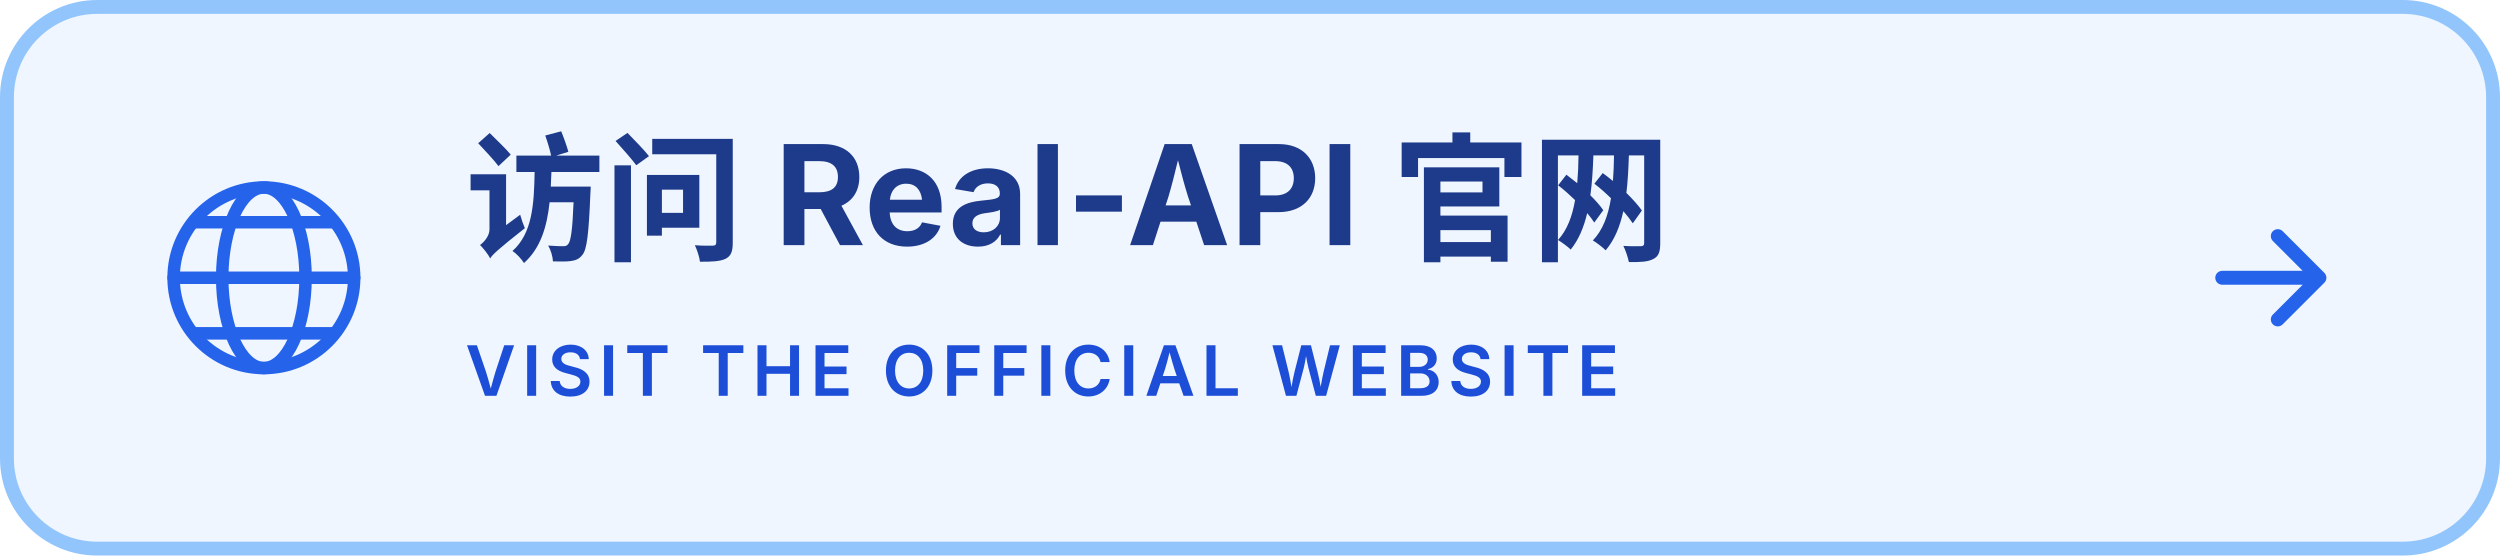
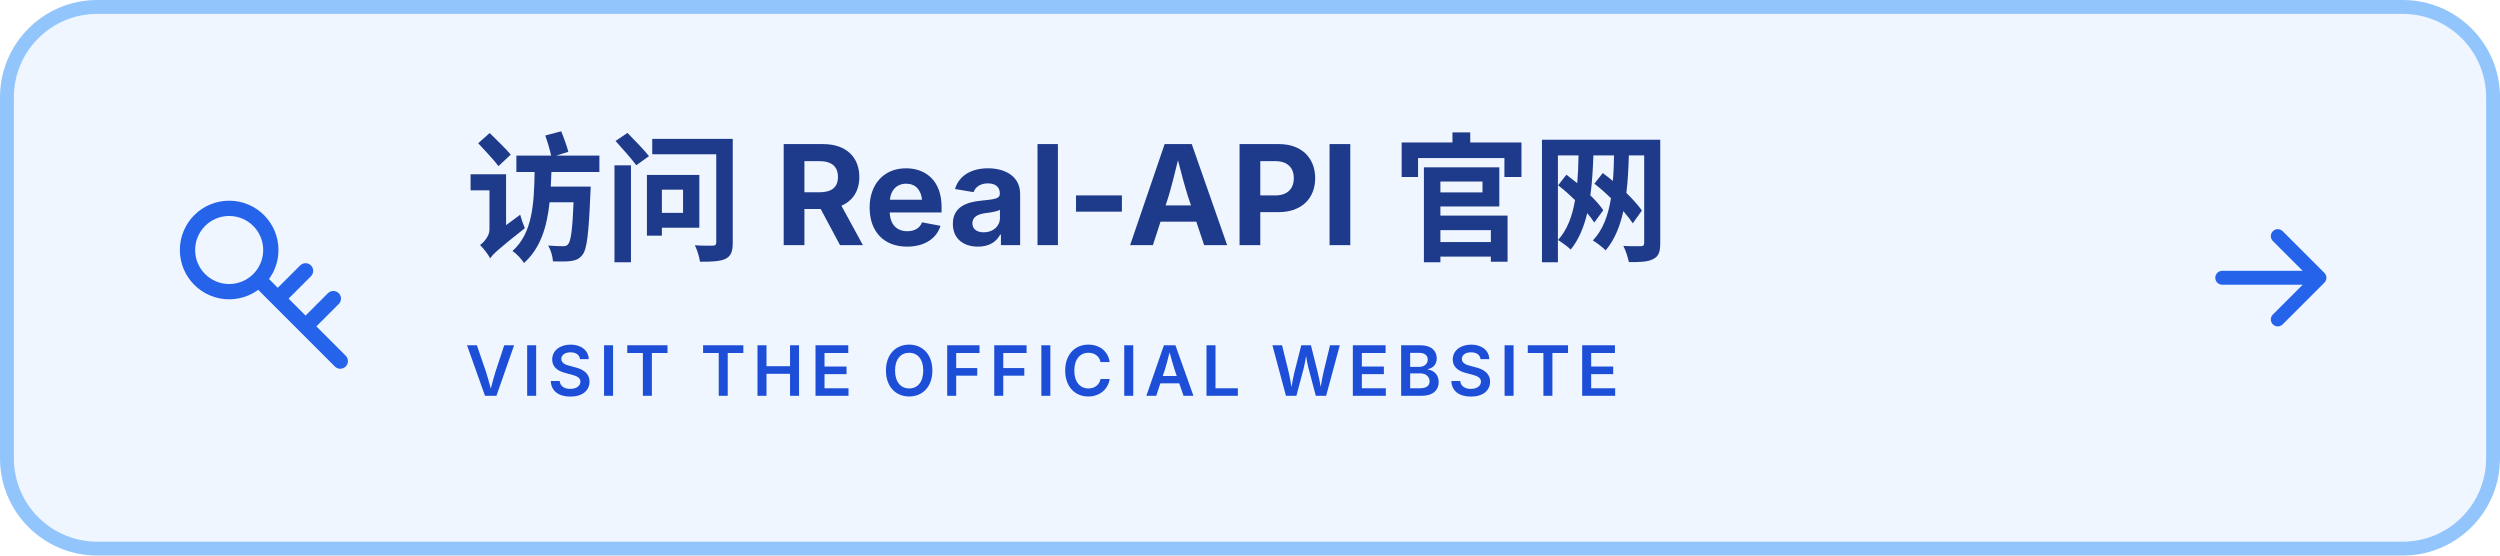
<svg xmlns="http://www.w3.org/2000/svg" width="360" height="80" viewBox="0 0 360 80" role="img" aria-labelledby="title desc">
  <rect x="1" y="1" width="358" height="78" rx="13" fill="#eff6ff" stroke="#93c5fd" stroke-width="2" />
-   <g fill="none" stroke="#2563eb" stroke-width="1.8" stroke-linecap="round" stroke-linejoin="round">
-     <circle cx="38" cy="40" r="13" />
-     <ellipse cx="38" cy="40" rx="6" ry="13" />
-     <path d="M25 40h26M28 32h20M28 48h20" />
+   <g fill="none" stroke="#2563eb" stroke-width="2.2" stroke-linecap="round" stroke-linejoin="round">
+     <circle cx="33" cy="36" r="6" />
+     <path d="M37.5 40.5 49 52m-5-5 4-4m-8 0 4-4" />
  </g>
  <g font-family="-apple-system, BlinkMacSystemFont, 'Segoe UI', 'PingFang SC', 'Microsoft YaHei', sans-serif">
    <text x="67" y="36" font-size="20" font-weight="700" fill="#1e3a8a">访问 Real-API 官网</text>
    <text x="67" y="57" font-size="10" font-weight="600" letter-spacing="0.9" fill="#1d4ed8">VISIT THE OFFICIAL WEBSITE</text>
  </g>
  <path d="M320 40h14m-6-6 6 6-6 6" fill="none" stroke="#2563eb" stroke-width="2" stroke-linecap="round" stroke-linejoin="round" />
</svg>
